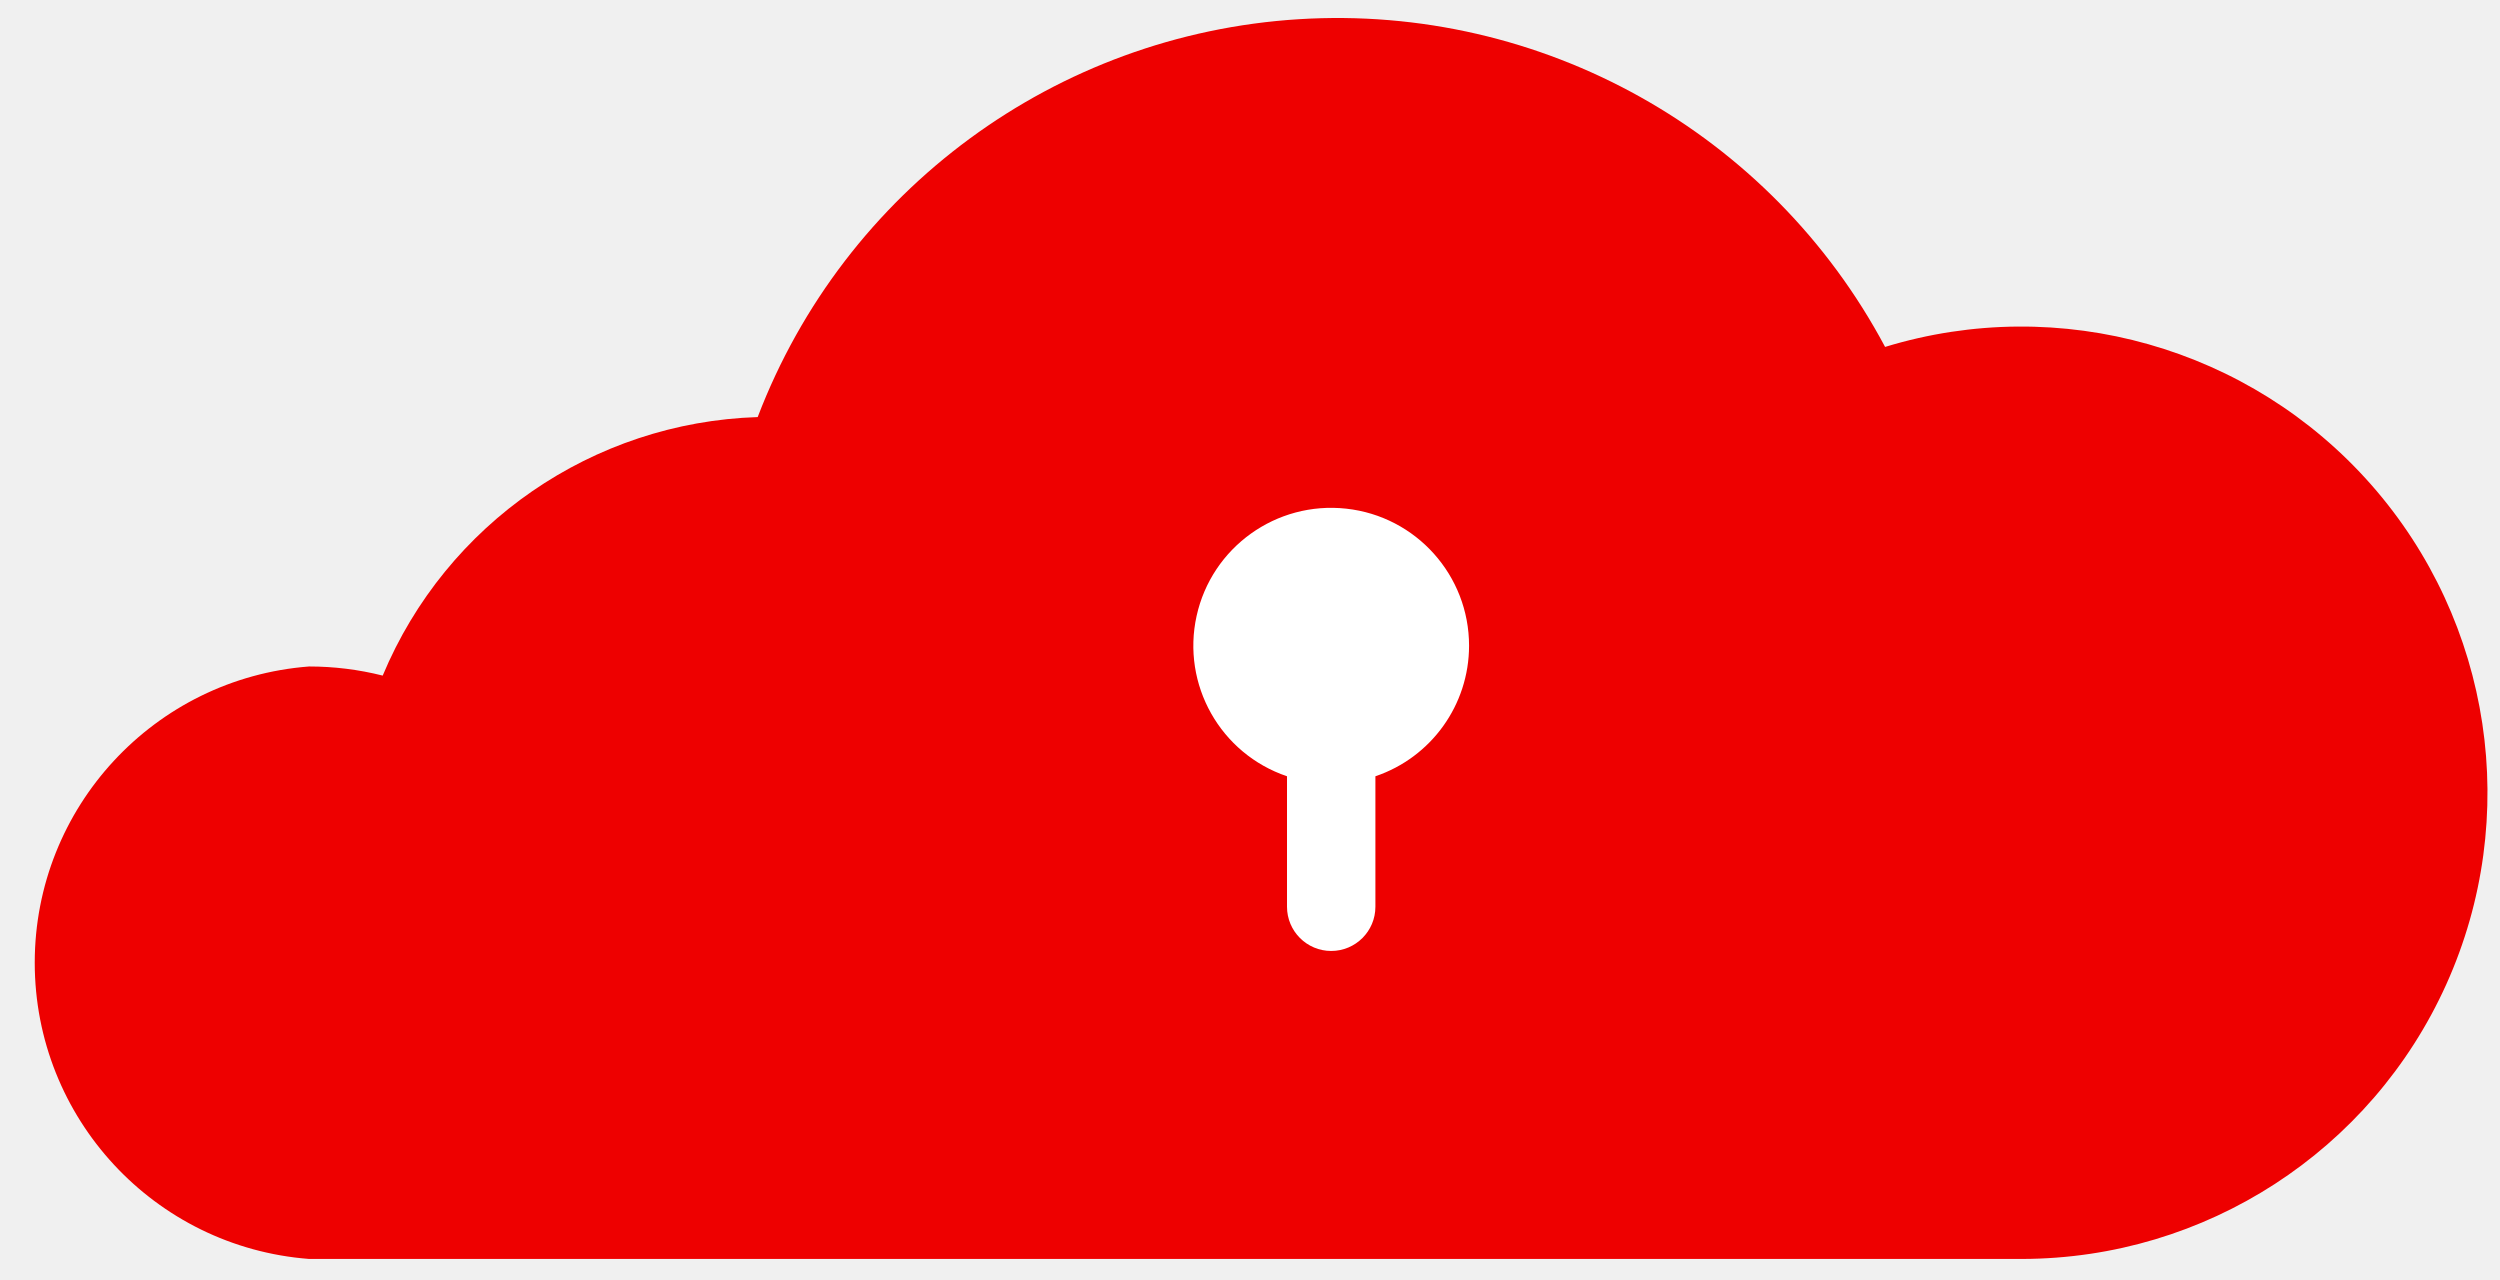
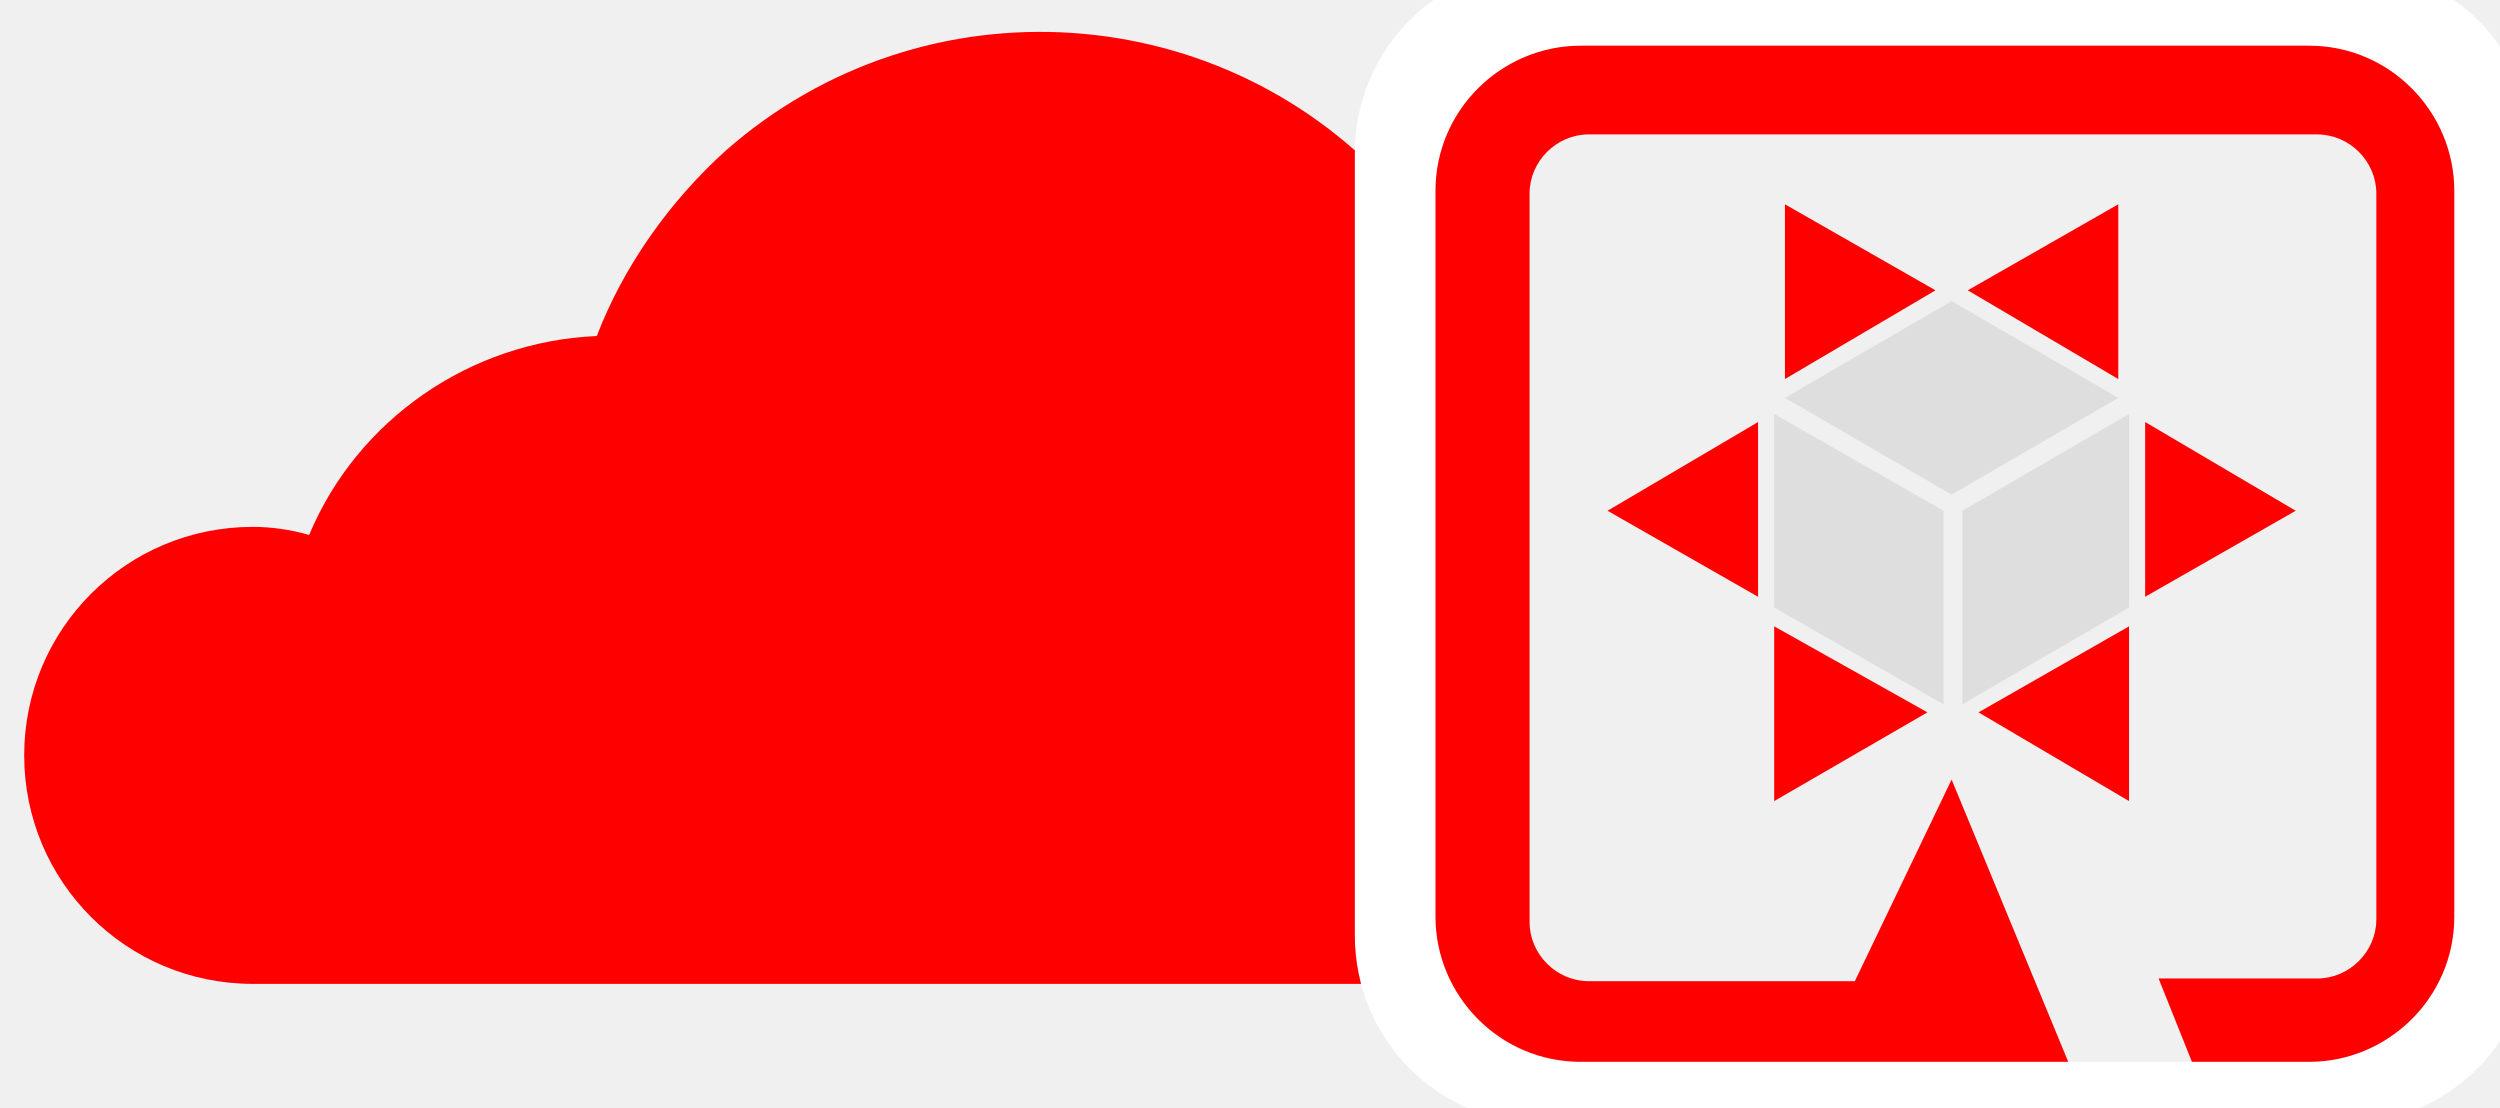
- <svg xmlns="http://www.w3.org/2000/svg" viewBox="0 0 71.27 36.47">
-   <defs>
-     <style>
-       .cls-1 {
-         fill: #e00;
-       }
- 
-       .cls-2 {
-         fill: #fff;
-       }
-     </style>
-   </defs>
-   <g id="Menu">
+ <svg xmlns="http://www.w3.org/2000/svg" version="1.1" id="Capa_1" x="0px" y="0px" viewBox="0 0 93 41.2" style="enable-background:new 0 0 93 41.2;" xml:space="preserve">
+   <style type="text/css">
+ 	.st0{fill:#FF0000;}
+ 	.st1{fill:#DEDEDE;}
+ 	.st2{fill:#FFFFFF;stroke:#FFFFFF;stroke-miterlimit:10;}
+ </style>
+   <g id="Capa_6">
    <g>
-       <path class="cls-1" d="M8.81,19a8.57,8.57,0,0,1,2.1.26A12,12,0,0,1,21.6,11.89a17.69,17.69,0,0,1,32.14-2,13.29,13.29,0,1,1,3.91,26H8.81A8.47,8.47,0,0,1,8.81,19Z" />
-       <path class="cls-2" d="M41.88,18.41a3.93,3.93,0,1,0-5.19,3.72v3.72a1.26,1.26,0,0,0,2.52,0V22.13A3.93,3.93,0,0,0,41.88,18.41Z" />
+       <path class="st0" d="M52,7.2c-6.4-7.3-17.6-8.1-25-1.6c-2.1,1.9-3.8,4.3-4.8,6.9c-4.7,0.2-8.9,3.1-10.7,7.4    c-0.7-0.2-1.4-0.3-2.1-0.3c-4.7,0-8.5,3.8-8.5,8.5c0,4.7,3.8,8.5,8.5,8.5H52V7.2z" />
+       <g>
+         <polygon class="st1" points="73,26.2 79.2,22.6 79.2,15.4 73,19    " />
+         <polygon class="st0" points="73.6,26.5 79.2,29.8 79.2,23.3    " />
+         <polygon class="st0" points="78.8,14.1 78.8,7.6 73.2,10.8    " />
+         <polygon class="st1" points="72.6,11.2 66.4,14.8 72.6,18.4 78.8,14.8    " />
+         <polygon class="st0" points="72,10.8 66.4,7.6 66.4,14.1    " />
+         <polygon class="st0" points="79.8,15.7 79.8,22.2 85.4,19    " />
+         <polygon class="st1" points="72.3,26.2 72.3,19 66,15.4 66,22.6    " />
+         <polygon class="st0" points="65.4,15.7 59.8,19 65.4,22.2    " />
+         <polygon class="st0" points="66,23.3 66,29.8 71.7,26.5    " />
+         <path class="st0" d="M86.2,0.5H59.1c-3.7,0-6.7,3-6.7,6.7v27.1c0,3.7,3,6.7,6.7,6.8h18.5l-5-12.1L69,36.5h-9.9     c-1.2,0-2.2-1-2.2-2.2V7.2c0-1.2,1-2.2,2.2-2.2h27.1c1.2,0,2.2,1,2.2,2.2v27c0,1.2-1,2.2-2.2,2.2h-5.9l1.8,4.5h4     c3.7,0,6.7-3,6.7-6.7V7.2C92.8,3.5,89.8,0.5,86.2,0.5" />
+       </g>
+       <path class="st2" d="M87.2-0.8H57.4c-3.6,0-6.5,2.9-6.5,6.5c0,0,0,0,0,0v29.1c0,3.6,2.9,6.5,6.5,6.5c0,0,0,0,0,0h29.8    c3.6,0,6.5-2.9,6.5-6.5c0,0,0,0,0,0V5.8C93.8,2.1,90.8-0.8,87.2-0.8C87.2-0.8,87.2-0.8,87.2-0.8z M91.8,34.1    c0,3.3-2.7,5.9-5.9,5.9H58.8c-3.3,0-5.9-2.7-5.9-5.9v-27c0-3.3,2.7-5.9,5.9-5.9h27.1c3.3,0,5.9,2.7,5.9,5.9V34.1z" />
    </g>
  </g>
</svg>
